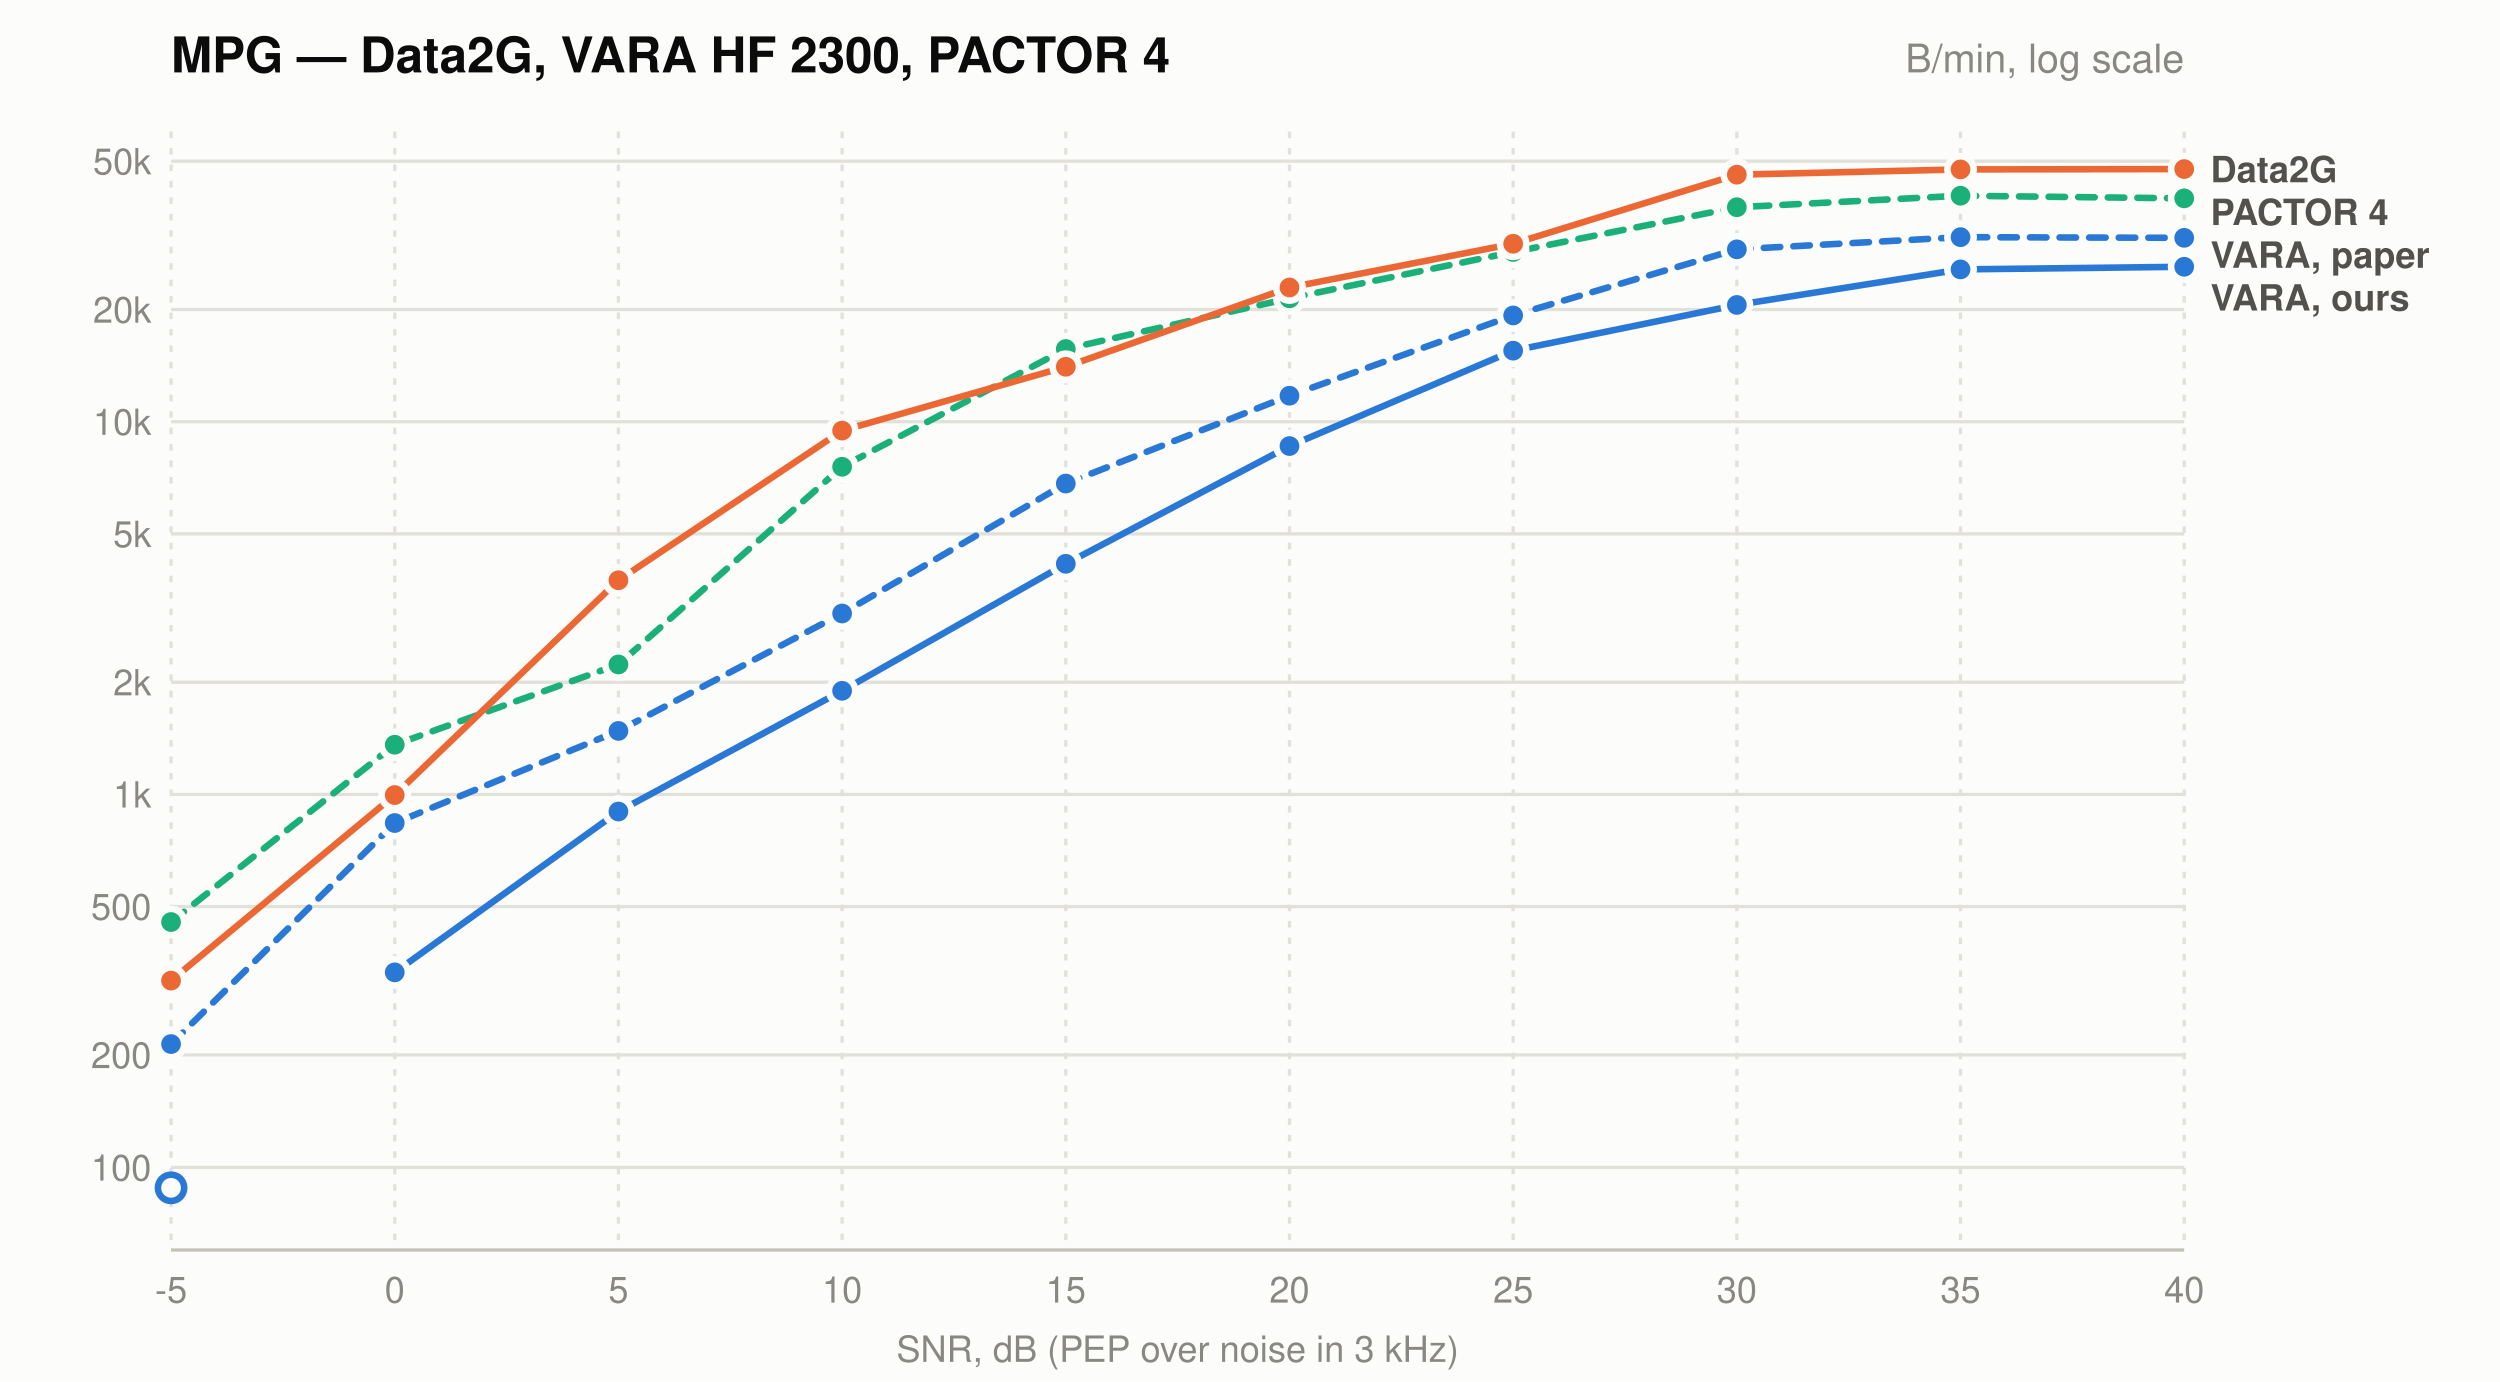
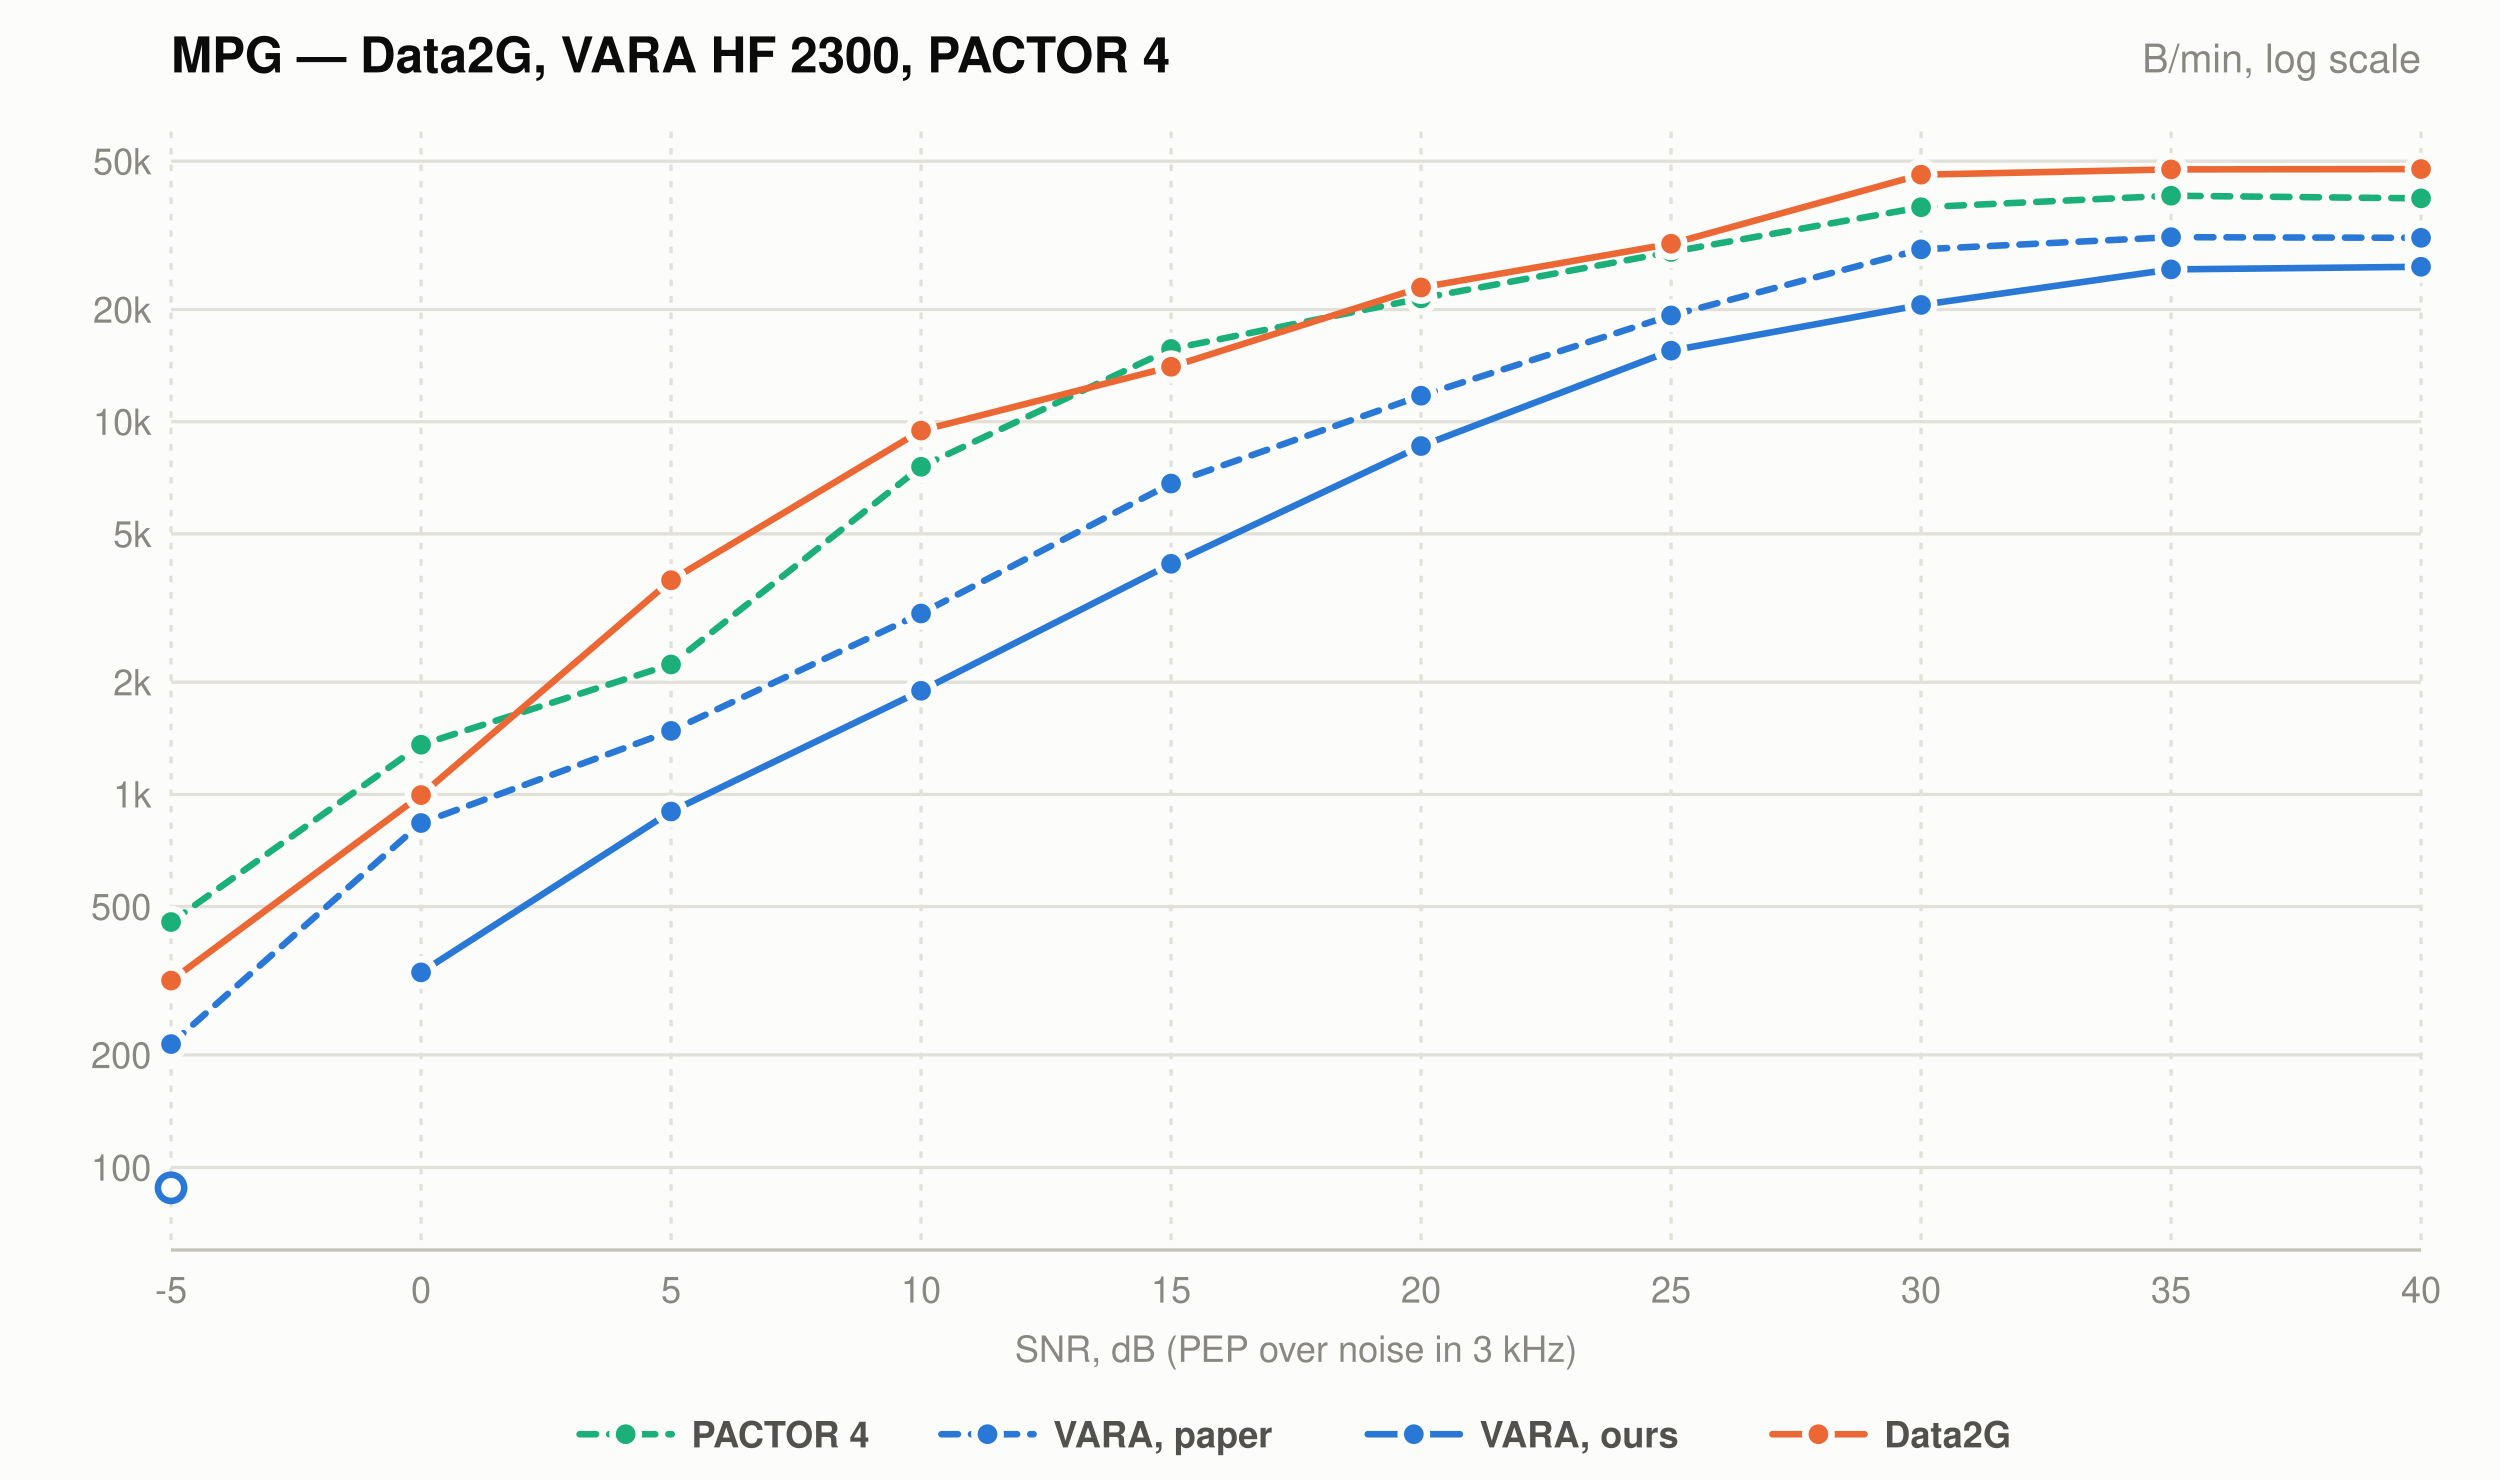
- <svg xmlns="http://www.w3.org/2000/svg" viewBox="0 0 760 420" width="760" height="420" font-family="-apple-system, BlinkMacSystemFont, 'Segoe UI', Helvetica, Arial, sans-serif">
-   <rect width="760" height="420" fill="#fcfcfb" />
+ <svg xmlns="http://www.w3.org/2000/svg" viewBox="0 0 760 450" width="760" height="450" font-family="-apple-system, BlinkMacSystemFont, 'Segoe UI', Helvetica, Arial, sans-serif">
+   <rect width="760" height="450" fill="#fcfcfb" />
  <text x="52" y="22" font-size="15" font-weight="600" fill="#0b0b0b">MPG — Data2G, VARA HF 2300, PACTOR 4</text>
-   <text x="664" y="22" font-size="12" fill="#898781" text-anchor="end">B/min, log scale</text>
-   <line x1="52" x2="664" y1="354.9" y2="354.9" stroke="#e1e0d9" />
+   <text x="736" y="22" font-size="12" fill="#898781" text-anchor="end">B/min, log scale</text>
+   <line x1="52" x2="736" y1="354.9" y2="354.9" stroke="#e1e0d9" />
  <text x="46" y="358.9" font-size="11" fill="#898781" text-anchor="end">100</text>
-   <line x1="52" x2="664" y1="320.7" y2="320.7" stroke="#e1e0d9" />
+   <line x1="52" x2="736" y1="320.7" y2="320.7" stroke="#e1e0d9" />
  <text x="46" y="324.7" font-size="11" fill="#898781" text-anchor="end">200</text>
-   <line x1="52" x2="664" y1="275.6" y2="275.6" stroke="#e1e0d9" />
+   <line x1="52" x2="736" y1="275.6" y2="275.6" stroke="#e1e0d9" />
  <text x="46" y="279.6" font-size="11" fill="#898781" text-anchor="end">500</text>
-   <line x1="52" x2="664" y1="241.5" y2="241.5" stroke="#e1e0d9" />
+   <line x1="52" x2="736" y1="241.5" y2="241.5" stroke="#e1e0d9" />
  <text x="46" y="245.5" font-size="11" fill="#898781" text-anchor="end">1k</text>
-   <line x1="52" x2="664" y1="207.4" y2="207.4" stroke="#e1e0d9" />
+   <line x1="52" x2="736" y1="207.4" y2="207.4" stroke="#e1e0d9" />
  <text x="46" y="211.4" font-size="11" fill="#898781" text-anchor="end">2k</text>
-   <line x1="52" x2="664" y1="162.3" y2="162.3" stroke="#e1e0d9" />
+   <line x1="52" x2="736" y1="162.3" y2="162.3" stroke="#e1e0d9" />
  <text x="46" y="166.3" font-size="11" fill="#898781" text-anchor="end">5k</text>
-   <line x1="52" x2="664" y1="128.2" y2="128.2" stroke="#e1e0d9" />
+   <line x1="52" x2="736" y1="128.2" y2="128.2" stroke="#e1e0d9" />
  <text x="46" y="132.2" font-size="11" fill="#898781" text-anchor="end">10k</text>
-   <line x1="52" x2="664" y1="94.1" y2="94.1" stroke="#e1e0d9" />
+   <line x1="52" x2="736" y1="94.1" y2="94.1" stroke="#e1e0d9" />
  <text x="46" y="98.1" font-size="11" fill="#898781" text-anchor="end">20k</text>
-   <line x1="52" x2="664" y1="49.0" y2="49.0" stroke="#e1e0d9" />
+   <line x1="52" x2="736" y1="49.0" y2="49.0" stroke="#e1e0d9" />
  <text x="46" y="53.0" font-size="11" fill="#898781" text-anchor="end">50k</text>
  <line x1="52.0" x2="52.0" y1="40" y2="380" stroke="#e1e0d9" stroke-dasharray="2 3" />
  <text x="52.0" y="396" font-size="11" fill="#898781" text-anchor="middle">-5</text>
-   <line x1="120.0" x2="120.0" y1="40" y2="380" stroke="#e1e0d9" stroke-dasharray="2 3" />
-   <text x="120.0" y="396" font-size="11" fill="#898781" text-anchor="middle">0</text>
-   <line x1="188.0" x2="188.0" y1="40" y2="380" stroke="#e1e0d9" stroke-dasharray="2 3" />
-   <text x="188.0" y="396" font-size="11" fill="#898781" text-anchor="middle">5</text>
-   <line x1="256.0" x2="256.0" y1="40" y2="380" stroke="#e1e0d9" stroke-dasharray="2 3" />
-   <text x="256.0" y="396" font-size="11" fill="#898781" text-anchor="middle">10</text>
-   <line x1="324.0" x2="324.0" y1="40" y2="380" stroke="#e1e0d9" stroke-dasharray="2 3" />
-   <text x="324.0" y="396" font-size="11" fill="#898781" text-anchor="middle">15</text>
-   <line x1="392.0" x2="392.0" y1="40" y2="380" stroke="#e1e0d9" stroke-dasharray="2 3" />
-   <text x="392.0" y="396" font-size="11" fill="#898781" text-anchor="middle">20</text>
-   <line x1="460.0" x2="460.0" y1="40" y2="380" stroke="#e1e0d9" stroke-dasharray="2 3" />
-   <text x="460.0" y="396" font-size="11" fill="#898781" text-anchor="middle">25</text>
-   <line x1="528.0" x2="528.0" y1="40" y2="380" stroke="#e1e0d9" stroke-dasharray="2 3" />
-   <text x="528.0" y="396" font-size="11" fill="#898781" text-anchor="middle">30</text>
-   <line x1="596.0" x2="596.0" y1="40" y2="380" stroke="#e1e0d9" stroke-dasharray="2 3" />
-   <text x="596.0" y="396" font-size="11" fill="#898781" text-anchor="middle">35</text>
-   <line x1="664.0" x2="664.0" y1="40" y2="380" stroke="#e1e0d9" stroke-dasharray="2 3" />
-   <text x="664.0" y="396" font-size="11" fill="#898781" text-anchor="middle">40</text>
-   <line x1="52" x2="664" y1="380" y2="380" stroke="#c3c2b7" />
-   <text x="358.0" y="414" font-size="11" fill="#898781" text-anchor="middle">SNR, dB (PEP over noise in 3 kHz)</text>
-   <path d="M52.0,280.3L120.0,226.4L188.0,202.0L256.0,141.9L324.0,106.1L392.0,90.7L460.0,76.6L528.0,63.0L596.0,59.5L664.0,60.3" fill="none" stroke="#1baf7a" stroke-width="2" stroke-linejoin="round" stroke-linecap="round" stroke-dasharray="5 4" />
+   <line x1="128.0" x2="128.0" y1="40" y2="380" stroke="#e1e0d9" stroke-dasharray="2 3" />
+   <text x="128.0" y="396" font-size="11" fill="#898781" text-anchor="middle">0</text>
+   <line x1="204.0" x2="204.0" y1="40" y2="380" stroke="#e1e0d9" stroke-dasharray="2 3" />
+   <text x="204.0" y="396" font-size="11" fill="#898781" text-anchor="middle">5</text>
+   <line x1="280.0" x2="280.0" y1="40" y2="380" stroke="#e1e0d9" stroke-dasharray="2 3" />
+   <text x="280.0" y="396" font-size="11" fill="#898781" text-anchor="middle">10</text>
+   <line x1="356.0" x2="356.0" y1="40" y2="380" stroke="#e1e0d9" stroke-dasharray="2 3" />
+   <text x="356.0" y="396" font-size="11" fill="#898781" text-anchor="middle">15</text>
+   <line x1="432.0" x2="432.0" y1="40" y2="380" stroke="#e1e0d9" stroke-dasharray="2 3" />
+   <text x="432.0" y="396" font-size="11" fill="#898781" text-anchor="middle">20</text>
+   <line x1="508.0" x2="508.0" y1="40" y2="380" stroke="#e1e0d9" stroke-dasharray="2 3" />
+   <text x="508.0" y="396" font-size="11" fill="#898781" text-anchor="middle">25</text>
+   <line x1="584.0" x2="584.0" y1="40" y2="380" stroke="#e1e0d9" stroke-dasharray="2 3" />
+   <text x="584.0" y="396" font-size="11" fill="#898781" text-anchor="middle">30</text>
+   <line x1="660.0" x2="660.0" y1="40" y2="380" stroke="#e1e0d9" stroke-dasharray="2 3" />
+   <text x="660.0" y="396" font-size="11" fill="#898781" text-anchor="middle">35</text>
+   <line x1="736.0" x2="736.0" y1="40" y2="380" stroke="#e1e0d9" stroke-dasharray="2 3" />
+   <text x="736.0" y="396" font-size="11" fill="#898781" text-anchor="middle">40</text>
+   <line x1="52" x2="736" y1="380" y2="380" stroke="#c3c2b7" />
+   <text x="394.0" y="414" font-size="11" fill="#898781" text-anchor="middle">SNR, dB (PEP over noise in 3 kHz)</text>
+   <path d="M52.0,280.3L128.0,226.4L204.0,202.0L280.0,141.9L356.0,106.1L432.0,90.7L508.0,76.6L584.0,63.0L660.0,59.5L736.0,60.3" fill="none" stroke="#1baf7a" stroke-width="2" stroke-linejoin="round" stroke-linecap="round" stroke-dasharray="5 4" />
  <circle cx="52.0" cy="280.3" r="4" fill="#1baf7a" stroke="#fcfcfb" stroke-width="2" />
-   <circle cx="120.0" cy="226.4" r="4" fill="#1baf7a" stroke="#fcfcfb" stroke-width="2" />
-   <circle cx="188.0" cy="202.0" r="4" fill="#1baf7a" stroke="#fcfcfb" stroke-width="2" />
-   <circle cx="256.0" cy="141.9" r="4" fill="#1baf7a" stroke="#fcfcfb" stroke-width="2" />
-   <circle cx="324.0" cy="106.1" r="4" fill="#1baf7a" stroke="#fcfcfb" stroke-width="2" />
-   <circle cx="392.0" cy="90.7" r="4" fill="#1baf7a" stroke="#fcfcfb" stroke-width="2" />
-   <circle cx="460.0" cy="76.6" r="4" fill="#1baf7a" stroke="#fcfcfb" stroke-width="2" />
-   <circle cx="528.0" cy="63.0" r="4" fill="#1baf7a" stroke="#fcfcfb" stroke-width="2" />
-   <circle cx="596.0" cy="59.5" r="4" fill="#1baf7a" stroke="#fcfcfb" stroke-width="2" />
-   <circle cx="664.0" cy="60.3" r="4" fill="#1baf7a" stroke="#fcfcfb" stroke-width="2" />
-   <path d="M52.0,317.4L120.0,250.2L188.0,222.2L256.0,186.5L324.0,147.0L392.0,120.3L460.0,95.9L528.0,75.8L596.0,72.1L664.0,72.3" fill="none" stroke="#2a78d6" stroke-width="2" stroke-linejoin="round" stroke-linecap="round" stroke-dasharray="5 4" />
+   <circle cx="128.0" cy="226.4" r="4" fill="#1baf7a" stroke="#fcfcfb" stroke-width="2" />
+   <circle cx="204.0" cy="202.0" r="4" fill="#1baf7a" stroke="#fcfcfb" stroke-width="2" />
+   <circle cx="280.0" cy="141.9" r="4" fill="#1baf7a" stroke="#fcfcfb" stroke-width="2" />
+   <circle cx="356.0" cy="106.1" r="4" fill="#1baf7a" stroke="#fcfcfb" stroke-width="2" />
+   <circle cx="432.0" cy="90.7" r="4" fill="#1baf7a" stroke="#fcfcfb" stroke-width="2" />
+   <circle cx="508.0" cy="76.6" r="4" fill="#1baf7a" stroke="#fcfcfb" stroke-width="2" />
+   <circle cx="584.0" cy="63.0" r="4" fill="#1baf7a" stroke="#fcfcfb" stroke-width="2" />
+   <circle cx="660.0" cy="59.5" r="4" fill="#1baf7a" stroke="#fcfcfb" stroke-width="2" />
+   <circle cx="736.0" cy="60.3" r="4" fill="#1baf7a" stroke="#fcfcfb" stroke-width="2" />
+   <path d="M52.0,317.4L128.0,250.2L204.0,222.2L280.0,186.5L356.0,147.0L432.0,120.3L508.0,95.9L584.0,75.8L660.0,72.1L736.0,72.3" fill="none" stroke="#2a78d6" stroke-width="2" stroke-linejoin="round" stroke-linecap="round" stroke-dasharray="5 4" />
  <circle cx="52.0" cy="317.4" r="4" fill="#2a78d6" stroke="#fcfcfb" stroke-width="2" />
-   <circle cx="120.0" cy="250.2" r="4" fill="#2a78d6" stroke="#fcfcfb" stroke-width="2" />
-   <circle cx="188.0" cy="222.2" r="4" fill="#2a78d6" stroke="#fcfcfb" stroke-width="2" />
-   <circle cx="256.0" cy="186.5" r="4" fill="#2a78d6" stroke="#fcfcfb" stroke-width="2" />
-   <circle cx="324.0" cy="147.0" r="4" fill="#2a78d6" stroke="#fcfcfb" stroke-width="2" />
-   <circle cx="392.0" cy="120.3" r="4" fill="#2a78d6" stroke="#fcfcfb" stroke-width="2" />
-   <circle cx="460.0" cy="95.9" r="4" fill="#2a78d6" stroke="#fcfcfb" stroke-width="2" />
-   <circle cx="528.0" cy="75.8" r="4" fill="#2a78d6" stroke="#fcfcfb" stroke-width="2" />
-   <circle cx="596.0" cy="72.1" r="4" fill="#2a78d6" stroke="#fcfcfb" stroke-width="2" />
-   <circle cx="664.0" cy="72.3" r="4" fill="#2a78d6" stroke="#fcfcfb" stroke-width="2" />
-   <path d="M120.0,295.6L188.0,246.7L256.0,210.0L324.0,171.4L392.0,135.6L460.0,106.6L528.0,92.7L596.0,81.9L664.0,81.1" fill="none" stroke="#2a78d6" stroke-width="2" stroke-linejoin="round" stroke-linecap="round" />
+   <circle cx="128.0" cy="250.2" r="4" fill="#2a78d6" stroke="#fcfcfb" stroke-width="2" />
+   <circle cx="204.0" cy="222.2" r="4" fill="#2a78d6" stroke="#fcfcfb" stroke-width="2" />
+   <circle cx="280.0" cy="186.5" r="4" fill="#2a78d6" stroke="#fcfcfb" stroke-width="2" />
+   <circle cx="356.0" cy="147.0" r="4" fill="#2a78d6" stroke="#fcfcfb" stroke-width="2" />
+   <circle cx="432.0" cy="120.3" r="4" fill="#2a78d6" stroke="#fcfcfb" stroke-width="2" />
+   <circle cx="508.0" cy="95.9" r="4" fill="#2a78d6" stroke="#fcfcfb" stroke-width="2" />
+   <circle cx="584.0" cy="75.8" r="4" fill="#2a78d6" stroke="#fcfcfb" stroke-width="2" />
+   <circle cx="660.0" cy="72.1" r="4" fill="#2a78d6" stroke="#fcfcfb" stroke-width="2" />
+   <circle cx="736.0" cy="72.3" r="4" fill="#2a78d6" stroke="#fcfcfb" stroke-width="2" />
+   <path d="M128.0,295.6L204.0,246.7L280.0,210.0L356.0,171.4L432.0,135.6L508.0,106.6L584.0,92.7L660.0,81.9L736.0,81.1" fill="none" stroke="#2a78d6" stroke-width="2" stroke-linejoin="round" stroke-linecap="round" />
  <circle cx="52.0" cy="361.1" r="4" fill="#fcfcfb" stroke="#2a78d6" stroke-width="2" />
-   <circle cx="120.0" cy="295.6" r="4" fill="#2a78d6" stroke="#fcfcfb" stroke-width="2" />
-   <circle cx="188.0" cy="246.7" r="4" fill="#2a78d6" stroke="#fcfcfb" stroke-width="2" />
-   <circle cx="256.0" cy="210.0" r="4" fill="#2a78d6" stroke="#fcfcfb" stroke-width="2" />
-   <circle cx="324.0" cy="171.4" r="4" fill="#2a78d6" stroke="#fcfcfb" stroke-width="2" />
-   <circle cx="392.0" cy="135.6" r="4" fill="#2a78d6" stroke="#fcfcfb" stroke-width="2" />
-   <circle cx="460.0" cy="106.6" r="4" fill="#2a78d6" stroke="#fcfcfb" stroke-width="2" />
-   <circle cx="528.0" cy="92.7" r="4" fill="#2a78d6" stroke="#fcfcfb" stroke-width="2" />
-   <circle cx="596.0" cy="81.9" r="4" fill="#2a78d6" stroke="#fcfcfb" stroke-width="2" />
-   <circle cx="664.0" cy="81.1" r="4" fill="#2a78d6" stroke="#fcfcfb" stroke-width="2" />
-   <path d="M52.0,298.1L120.0,241.7L188.0,176.4L256.0,130.9L324.0,111.5L392.0,87.4L460.0,74.1L528.0,53.1L596.0,51.5L664.0,51.4" fill="none" stroke="#eb6834" stroke-width="2" stroke-linejoin="round" stroke-linecap="round" />
+   <circle cx="128.0" cy="295.6" r="4" fill="#2a78d6" stroke="#fcfcfb" stroke-width="2" />
+   <circle cx="204.0" cy="246.7" r="4" fill="#2a78d6" stroke="#fcfcfb" stroke-width="2" />
+   <circle cx="280.0" cy="210.0" r="4" fill="#2a78d6" stroke="#fcfcfb" stroke-width="2" />
+   <circle cx="356.0" cy="171.4" r="4" fill="#2a78d6" stroke="#fcfcfb" stroke-width="2" />
+   <circle cx="432.0" cy="135.6" r="4" fill="#2a78d6" stroke="#fcfcfb" stroke-width="2" />
+   <circle cx="508.0" cy="106.6" r="4" fill="#2a78d6" stroke="#fcfcfb" stroke-width="2" />
+   <circle cx="584.0" cy="92.7" r="4" fill="#2a78d6" stroke="#fcfcfb" stroke-width="2" />
+   <circle cx="660.0" cy="81.9" r="4" fill="#2a78d6" stroke="#fcfcfb" stroke-width="2" />
+   <circle cx="736.0" cy="81.1" r="4" fill="#2a78d6" stroke="#fcfcfb" stroke-width="2" />
+   <path d="M52.0,298.1L128.0,241.7L204.0,176.4L280.0,130.9L356.0,111.5L432.0,87.4L508.0,74.1L584.0,53.1L660.0,51.5L736.0,51.4" fill="none" stroke="#eb6834" stroke-width="2" stroke-linejoin="round" stroke-linecap="round" />
  <circle cx="52.0" cy="298.1" r="4" fill="#eb6834" stroke="#fcfcfb" stroke-width="2" />
-   <circle cx="120.0" cy="241.7" r="4" fill="#eb6834" stroke="#fcfcfb" stroke-width="2" />
-   <circle cx="188.0" cy="176.4" r="4" fill="#eb6834" stroke="#fcfcfb" stroke-width="2" />
-   <circle cx="256.0" cy="130.9" r="4" fill="#eb6834" stroke="#fcfcfb" stroke-width="2" />
-   <circle cx="324.0" cy="111.5" r="4" fill="#eb6834" stroke="#fcfcfb" stroke-width="2" />
-   <circle cx="392.0" cy="87.4" r="4" fill="#eb6834" stroke="#fcfcfb" stroke-width="2" />
-   <circle cx="460.0" cy="74.1" r="4" fill="#eb6834" stroke="#fcfcfb" stroke-width="2" />
-   <circle cx="528.0" cy="53.1" r="4" fill="#eb6834" stroke="#fcfcfb" stroke-width="2" />
-   <circle cx="596.0" cy="51.5" r="4" fill="#eb6834" stroke="#fcfcfb" stroke-width="2" />
-   <circle cx="664.0" cy="51.4" r="4" fill="#eb6834" stroke="#fcfcfb" stroke-width="2" />
-   <text x="672.0" y="55.4" font-size="11" font-weight="600" fill="#52514e">Data2G</text>
-   <text x="672.0" y="68.4" font-size="11" font-weight="600" fill="#52514e">PACTOR 4</text>
-   <text x="672.0" y="81.4" font-size="11" font-weight="600" fill="#52514e">VARA, paper</text>
-   <text x="672.0" y="94.4" font-size="11" font-weight="600" fill="#52514e">VARA, ours</text>
+   <circle cx="128.0" cy="241.7" r="4" fill="#eb6834" stroke="#fcfcfb" stroke-width="2" />
+   <circle cx="204.0" cy="176.4" r="4" fill="#eb6834" stroke="#fcfcfb" stroke-width="2" />
+   <circle cx="280.0" cy="130.9" r="4" fill="#eb6834" stroke="#fcfcfb" stroke-width="2" />
+   <circle cx="356.0" cy="111.5" r="4" fill="#eb6834" stroke="#fcfcfb" stroke-width="2" />
+   <circle cx="432.0" cy="87.4" r="4" fill="#eb6834" stroke="#fcfcfb" stroke-width="2" />
+   <circle cx="508.0" cy="74.1" r="4" fill="#eb6834" stroke="#fcfcfb" stroke-width="2" />
+   <circle cx="584.0" cy="53.1" r="4" fill="#eb6834" stroke="#fcfcfb" stroke-width="2" />
+   <circle cx="660.0" cy="51.5" r="4" fill="#eb6834" stroke="#fcfcfb" stroke-width="2" />
+   <circle cx="736.0" cy="51.4" r="4" fill="#eb6834" stroke="#fcfcfb" stroke-width="2" />
+   <line x1="176.2" x2="204.2" y1="436" y2="436" stroke="#1baf7a" stroke-width="2" stroke-linecap="round" stroke-dasharray="5 4" />
+   <circle cx="190.2" cy="436" r="4" fill="#1baf7a" stroke="#fcfcfb" stroke-width="2" />
+   <text x="210.2" y="440" font-size="11" font-weight="600" fill="#52514e">PACTOR 4</text>
+   <line x1="286.2" x2="314.2" y1="436" y2="436" stroke="#2a78d6" stroke-width="2" stroke-linecap="round" stroke-dasharray="5 4" />
+   <circle cx="300.2" cy="436" r="4" fill="#2a78d6" stroke="#fcfcfb" stroke-width="2" />
+   <text x="320.2" y="440" font-size="11" font-weight="600" fill="#52514e">VARA, paper</text>
+   <line x1="415.8" x2="443.8" y1="436" y2="436" stroke="#2a78d6" stroke-width="2" stroke-linecap="round" />
+   <circle cx="429.8" cy="436" r="4" fill="#2a78d6" stroke="#fcfcfb" stroke-width="2" />
+   <text x="449.8" y="440" font-size="11" font-weight="600" fill="#52514e">VARA, ours</text>
+   <line x1="538.8" x2="566.8" y1="436" y2="436" stroke="#eb6834" stroke-width="2" stroke-linecap="round" />
+   <circle cx="552.8" cy="436" r="4" fill="#eb6834" stroke="#fcfcfb" stroke-width="2" />
+   <text x="572.8" y="440" font-size="11" font-weight="600" fill="#52514e">Data2G</text>
</svg>
